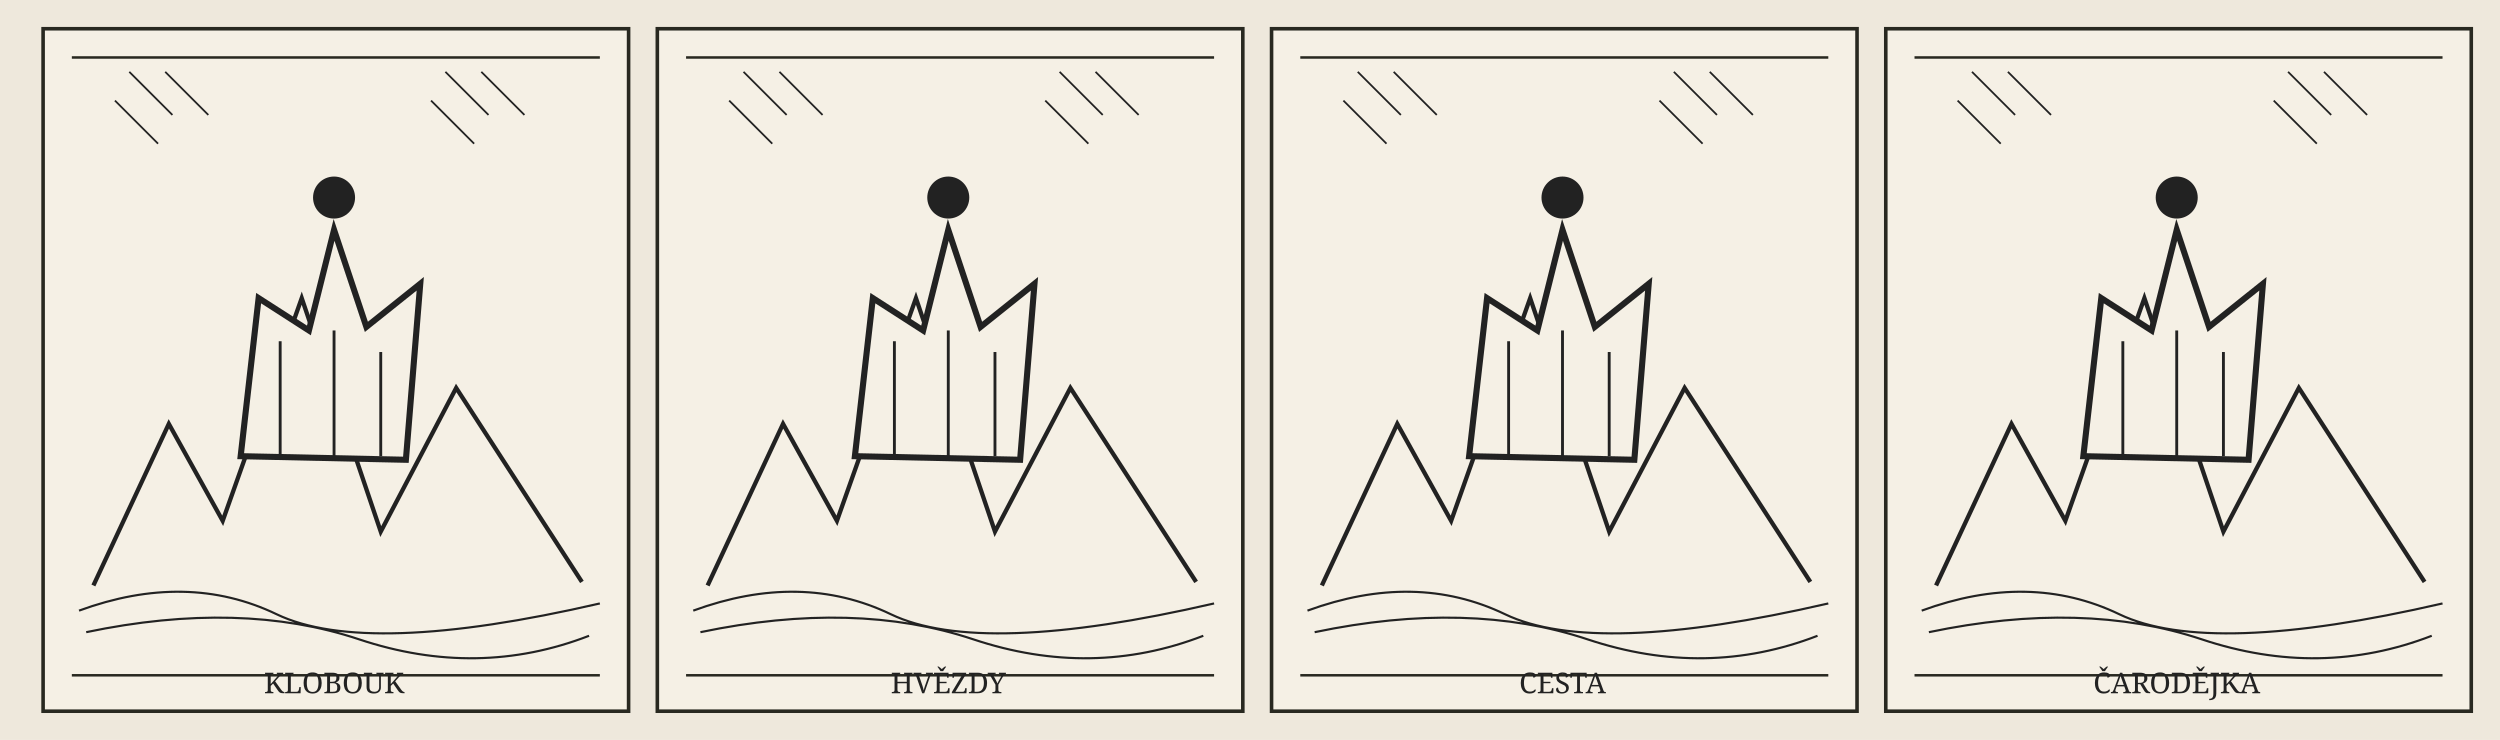
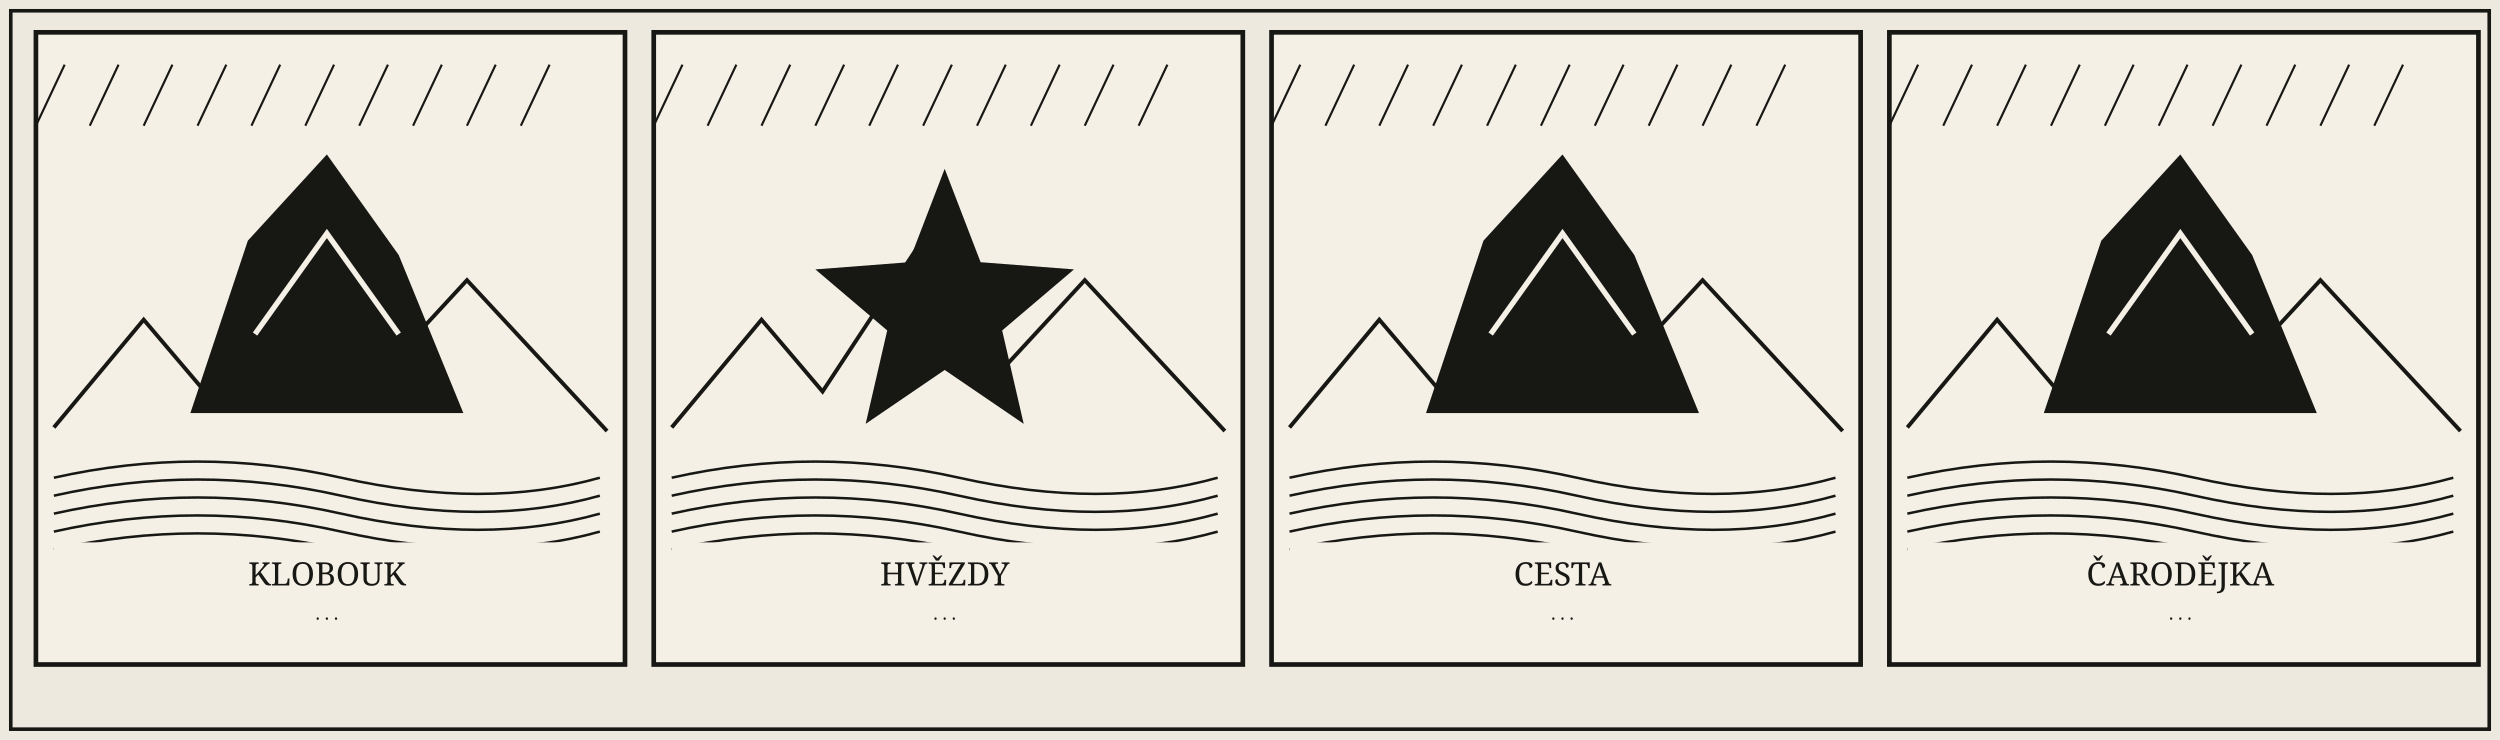
- <svg xmlns="http://www.w3.org/2000/svg" viewBox="0 0 696 206">
-   <rect width="696" height="206" fill="#eee8dc" />
-   <g transform="translate(12,8)">
-     <rect width="163" height="190" fill="#f5f0e5" stroke="#282820" />
-     <path d="M8 8H155M8 180H155" stroke="#282820" stroke-width=".7" />
-     <g fill="none" stroke="#222" stroke-width="1.2">
-       <path d="M14 155L35 110L50 137L72 75L94 140L115 100L150 154" />
-       <path d="M10 162Q40 151 65 163T155 160M12 168Q55 159 88 170T152 169" stroke-width=".6" />
-       <path d="M20 20l12 12m-8-20l12 12m-2-12l12 12M108 20l12 12m-8-20l12 12m-2-12l12 12" stroke-width=".5" />
-     </g>
-     <g transform="translate(81,91)" fill="#f5f0e5" stroke="#222" stroke-width="1.7">
-       <path d="M-26 28L-21 -16L-7 -7L0 -35L9 -8L24 -20L20 29Z" />
-       <path d="M-15 28V-4M0 28V-7M13 28V-1" stroke-width=".8" />
-       <circle cx="0" cy="-44" r="5" fill="#222" />
-     </g>
-     <text x="81" y="185" font-family="Georgia,serif" font-size="8" text-anchor="middle" fill="#222">KLOBOUK</text>
+ <svg xmlns="http://www.w3.org/2000/svg" viewBox="0 0 696 206" role="img">
+   <rect width="696" height="206" fill="#eee9de" />
+   <rect x="3" y="3" width="690" height="200" fill="none" stroke="#171714" />
+   <g>
+     <rect x="10" y="9" width="164" height="176" fill="#f5f0e6" stroke="#171714" stroke-width="1.3" />
+     <path d="M18 18l-8 17" stroke="#171714" stroke-width=".6" />
+     <path d="M33 18l-8 17" stroke="#171714" stroke-width=".6" />
+     <path d="M48 18l-8 17" stroke="#171714" stroke-width=".6" />
+     <path d="M63 18l-8 17" stroke="#171714" stroke-width=".6" />
+     <path d="M78 18l-8 17" stroke="#171714" stroke-width=".6" />
+     <path d="M93 18l-8 17" stroke="#171714" stroke-width=".6" />
+     <path d="M108 18l-8 17" stroke="#171714" stroke-width=".6" />
+     <path d="M123 18l-8 17" stroke="#171714" stroke-width=".6" />
+     <path d="M138 18l-8 17" stroke="#171714" stroke-width=".6" />
+     <path d="M153 18l-8 17" stroke="#171714" stroke-width=".6" />
+     <path d="M15 119l25 -30 17 20 27 -41 22 36 24 -26 39 42" fill="none" stroke="#171714" stroke-width="1.1" />
+     <path d="M53 115L69 67L91 43L111 71L129 115Z" fill="#171714" />
+     <path d="M71 93L91 65L111 93" stroke="#f5f0e6" fill="none" stroke-width="1.5" />
+     <path d="M15 133q40 -9 80 0t72 0" fill="none" stroke="#171714" stroke-width=".7" />
+     <path d="M15 138q40 -9 80 0t72 0" fill="none" stroke="#171714" stroke-width=".7" />
+     <path d="M15 143q40 -9 80 0t72 0" fill="none" stroke="#171714" stroke-width=".7" />
+     <path d="M15 148q40 -9 80 0t72 0" fill="none" stroke="#171714" stroke-width=".7" />
+     <path d="M15 153q40 -9 80 0t72 0" fill="none" stroke="#171714" stroke-width=".7" />
+     <rect x="15" y="151" width="154" height="29" fill="#f5f0e6" />
+     <text x="91" y="163" text-anchor="middle" font-family="Georgia,serif" font-size="9" fill="#171714">KLOBOUK</text>
+     <text x="91" y="174" text-anchor="middle" font-family="Georgia,serif" font-size="5" fill="#171714">· · ·</text>
  </g>
-   <g transform="translate(183,8)">
-     <rect width="163" height="190" fill="#f5f0e5" stroke="#282820" />
-     <path d="M8 8H155M8 180H155" stroke="#282820" stroke-width=".7" />
-     <g fill="none" stroke="#222" stroke-width="1.2">
-       <path d="M14 155L35 110L50 137L72 75L94 140L115 100L150 154" />
-       <path d="M10 162Q40 151 65 163T155 160M12 168Q55 159 88 170T152 169" stroke-width=".6" />
-       <path d="M20 20l12 12m-8-20l12 12m-2-12l12 12M108 20l12 12m-8-20l12 12m-2-12l12 12" stroke-width=".5" />
-     </g>
-     <g transform="translate(81,91)" fill="#f5f0e5" stroke="#222" stroke-width="1.7">
-       <path d="M-26 28L-21 -16L-7 -7L0 -35L9 -8L24 -20L20 29Z" />
-       <path d="M-15 28V-4M0 28V-7M13 28V-1" stroke-width=".8" />
-       <circle cx="0" cy="-44" r="5" fill="#222" />
-     </g>
-     <text x="81" y="185" font-family="Georgia,serif" font-size="8" text-anchor="middle" fill="#222">HVĚZDY</text>
+   <g>
+     <rect x="182" y="9" width="164" height="176" fill="#f5f0e6" stroke="#171714" stroke-width="1.3" />
+     <path d="M190 18l-8 17" stroke="#171714" stroke-width=".6" />
+     <path d="M205 18l-8 17" stroke="#171714" stroke-width=".6" />
+     <path d="M220 18l-8 17" stroke="#171714" stroke-width=".6" />
+     <path d="M235 18l-8 17" stroke="#171714" stroke-width=".6" />
+     <path d="M250 18l-8 17" stroke="#171714" stroke-width=".6" />
+     <path d="M265 18l-8 17" stroke="#171714" stroke-width=".6" />
+     <path d="M280 18l-8 17" stroke="#171714" stroke-width=".6" />
+     <path d="M295 18l-8 17" stroke="#171714" stroke-width=".6" />
+     <path d="M310 18l-8 17" stroke="#171714" stroke-width=".6" />
+     <path d="M325 18l-8 17" stroke="#171714" stroke-width=".6" />
+     <path d="M187 119l25 -30 17 20 27 -41 22 36 24 -26 39 42" fill="none" stroke="#171714" stroke-width="1.1" />
+     <path d="M263 47L273 73L299 75L279 92L285 118L263 103L241 118L247 92L227 75L253 73Z" fill="#171714" />
+     <path d="M187 133q40 -9 80 0t72 0" fill="none" stroke="#171714" stroke-width=".7" />
+     <path d="M187 138q40 -9 80 0t72 0" fill="none" stroke="#171714" stroke-width=".7" />
+     <path d="M187 143q40 -9 80 0t72 0" fill="none" stroke="#171714" stroke-width=".7" />
+     <path d="M187 148q40 -9 80 0t72 0" fill="none" stroke="#171714" stroke-width=".7" />
+     <path d="M187 153q40 -9 80 0t72 0" fill="none" stroke="#171714" stroke-width=".7" />
+     <rect x="187" y="151" width="154" height="29" fill="#f5f0e6" />
+     <text x="263" y="163" text-anchor="middle" font-family="Georgia,serif" font-size="9" fill="#171714">HVĚZDY</text>
+     <text x="263" y="174" text-anchor="middle" font-family="Georgia,serif" font-size="5" fill="#171714">· · ·</text>
  </g>
-   <g transform="translate(354,8)">
-     <rect width="163" height="190" fill="#f5f0e5" stroke="#282820" />
-     <path d="M8 8H155M8 180H155" stroke="#282820" stroke-width=".7" />
-     <g fill="none" stroke="#222" stroke-width="1.2">
-       <path d="M14 155L35 110L50 137L72 75L94 140L115 100L150 154" />
-       <path d="M10 162Q40 151 65 163T155 160M12 168Q55 159 88 170T152 169" stroke-width=".6" />
-       <path d="M20 20l12 12m-8-20l12 12m-2-12l12 12M108 20l12 12m-8-20l12 12m-2-12l12 12" stroke-width=".5" />
-     </g>
-     <g transform="translate(81,91)" fill="#f5f0e5" stroke="#222" stroke-width="1.7">
-       <path d="M-26 28L-21 -16L-7 -7L0 -35L9 -8L24 -20L20 29Z" />
-       <path d="M-15 28V-4M0 28V-7M13 28V-1" stroke-width=".8" />
-       <circle cx="0" cy="-44" r="5" fill="#222" />
-     </g>
-     <text x="81" y="185" font-family="Georgia,serif" font-size="8" text-anchor="middle" fill="#222">CESTA</text>
+   <g>
+     <rect x="354" y="9" width="164" height="176" fill="#f5f0e6" stroke="#171714" stroke-width="1.3" />
+     <path d="M362 18l-8 17" stroke="#171714" stroke-width=".6" />
+     <path d="M377 18l-8 17" stroke="#171714" stroke-width=".6" />
+     <path d="M392 18l-8 17" stroke="#171714" stroke-width=".6" />
+     <path d="M407 18l-8 17" stroke="#171714" stroke-width=".6" />
+     <path d="M422 18l-8 17" stroke="#171714" stroke-width=".6" />
+     <path d="M437 18l-8 17" stroke="#171714" stroke-width=".6" />
+     <path d="M452 18l-8 17" stroke="#171714" stroke-width=".6" />
+     <path d="M467 18l-8 17" stroke="#171714" stroke-width=".6" />
+     <path d="M482 18l-8 17" stroke="#171714" stroke-width=".6" />
+     <path d="M497 18l-8 17" stroke="#171714" stroke-width=".6" />
+     <path d="M359 119l25 -30 17 20 27 -41 22 36 24 -26 39 42" fill="none" stroke="#171714" stroke-width="1.1" />
+     <path d="M397 115L413 67L435 43L455 71L473 115Z" fill="#171714" />
+     <path d="M415 93L435 65L455 93" stroke="#f5f0e6" fill="none" stroke-width="1.5" />
+     <path d="M359 133q40 -9 80 0t72 0" fill="none" stroke="#171714" stroke-width=".7" />
+     <path d="M359 138q40 -9 80 0t72 0" fill="none" stroke="#171714" stroke-width=".7" />
+     <path d="M359 143q40 -9 80 0t72 0" fill="none" stroke="#171714" stroke-width=".7" />
+     <path d="M359 148q40 -9 80 0t72 0" fill="none" stroke="#171714" stroke-width=".7" />
+     <path d="M359 153q40 -9 80 0t72 0" fill="none" stroke="#171714" stroke-width=".7" />
+     <rect x="359" y="151" width="154" height="29" fill="#f5f0e6" />
+     <text x="435" y="163" text-anchor="middle" font-family="Georgia,serif" font-size="9" fill="#171714">CESTA</text>
+     <text x="435" y="174" text-anchor="middle" font-family="Georgia,serif" font-size="5" fill="#171714">· · ·</text>
  </g>
-   <g transform="translate(525,8)">
-     <rect width="163" height="190" fill="#f5f0e5" stroke="#282820" />
-     <path d="M8 8H155M8 180H155" stroke="#282820" stroke-width=".7" />
-     <g fill="none" stroke="#222" stroke-width="1.2">
-       <path d="M14 155L35 110L50 137L72 75L94 140L115 100L150 154" />
-       <path d="M10 162Q40 151 65 163T155 160M12 168Q55 159 88 170T152 169" stroke-width=".6" />
-       <path d="M20 20l12 12m-8-20l12 12m-2-12l12 12M108 20l12 12m-8-20l12 12m-2-12l12 12" stroke-width=".5" />
-     </g>
-     <g transform="translate(81,91)" fill="#f5f0e5" stroke="#222" stroke-width="1.7">
-       <path d="M-26 28L-21 -16L-7 -7L0 -35L9 -8L24 -20L20 29Z" />
-       <path d="M-15 28V-4M0 28V-7M13 28V-1" stroke-width=".8" />
-       <circle cx="0" cy="-44" r="5" fill="#222" />
-     </g>
-     <text x="81" y="185" font-family="Georgia,serif" font-size="8" text-anchor="middle" fill="#222">ČARODĚJKA</text>
+   <g>
+     <rect x="526" y="9" width="164" height="176" fill="#f5f0e6" stroke="#171714" stroke-width="1.3" />
+     <path d="M534 18l-8 17" stroke="#171714" stroke-width=".6" />
+     <path d="M549 18l-8 17" stroke="#171714" stroke-width=".6" />
+     <path d="M564 18l-8 17" stroke="#171714" stroke-width=".6" />
+     <path d="M579 18l-8 17" stroke="#171714" stroke-width=".6" />
+     <path d="M594 18l-8 17" stroke="#171714" stroke-width=".6" />
+     <path d="M609 18l-8 17" stroke="#171714" stroke-width=".6" />
+     <path d="M624 18l-8 17" stroke="#171714" stroke-width=".6" />
+     <path d="M639 18l-8 17" stroke="#171714" stroke-width=".6" />
+     <path d="M654 18l-8 17" stroke="#171714" stroke-width=".6" />
+     <path d="M669 18l-8 17" stroke="#171714" stroke-width=".6" />
+     <path d="M531 119l25 -30 17 20 27 -41 22 36 24 -26 39 42" fill="none" stroke="#171714" stroke-width="1.1" />
+     <path d="M569 115L585 67L607 43L627 71L645 115Z" fill="#171714" />
+     <path d="M587 93L607 65L627 93" stroke="#f5f0e6" fill="none" stroke-width="1.5" />
+     <path d="M531 133q40 -9 80 0t72 0" fill="none" stroke="#171714" stroke-width=".7" />
+     <path d="M531 138q40 -9 80 0t72 0" fill="none" stroke="#171714" stroke-width=".7" />
+     <path d="M531 143q40 -9 80 0t72 0" fill="none" stroke="#171714" stroke-width=".7" />
+     <path d="M531 148q40 -9 80 0t72 0" fill="none" stroke="#171714" stroke-width=".7" />
+     <path d="M531 153q40 -9 80 0t72 0" fill="none" stroke="#171714" stroke-width=".7" />
+     <rect x="531" y="151" width="154" height="29" fill="#f5f0e6" />
+     <text x="607" y="163" text-anchor="middle" font-family="Georgia,serif" font-size="9" fill="#171714">ČARODĚJKA</text>
+     <text x="607" y="174" text-anchor="middle" font-family="Georgia,serif" font-size="5" fill="#171714">· · ·</text>
  </g>
</svg>
